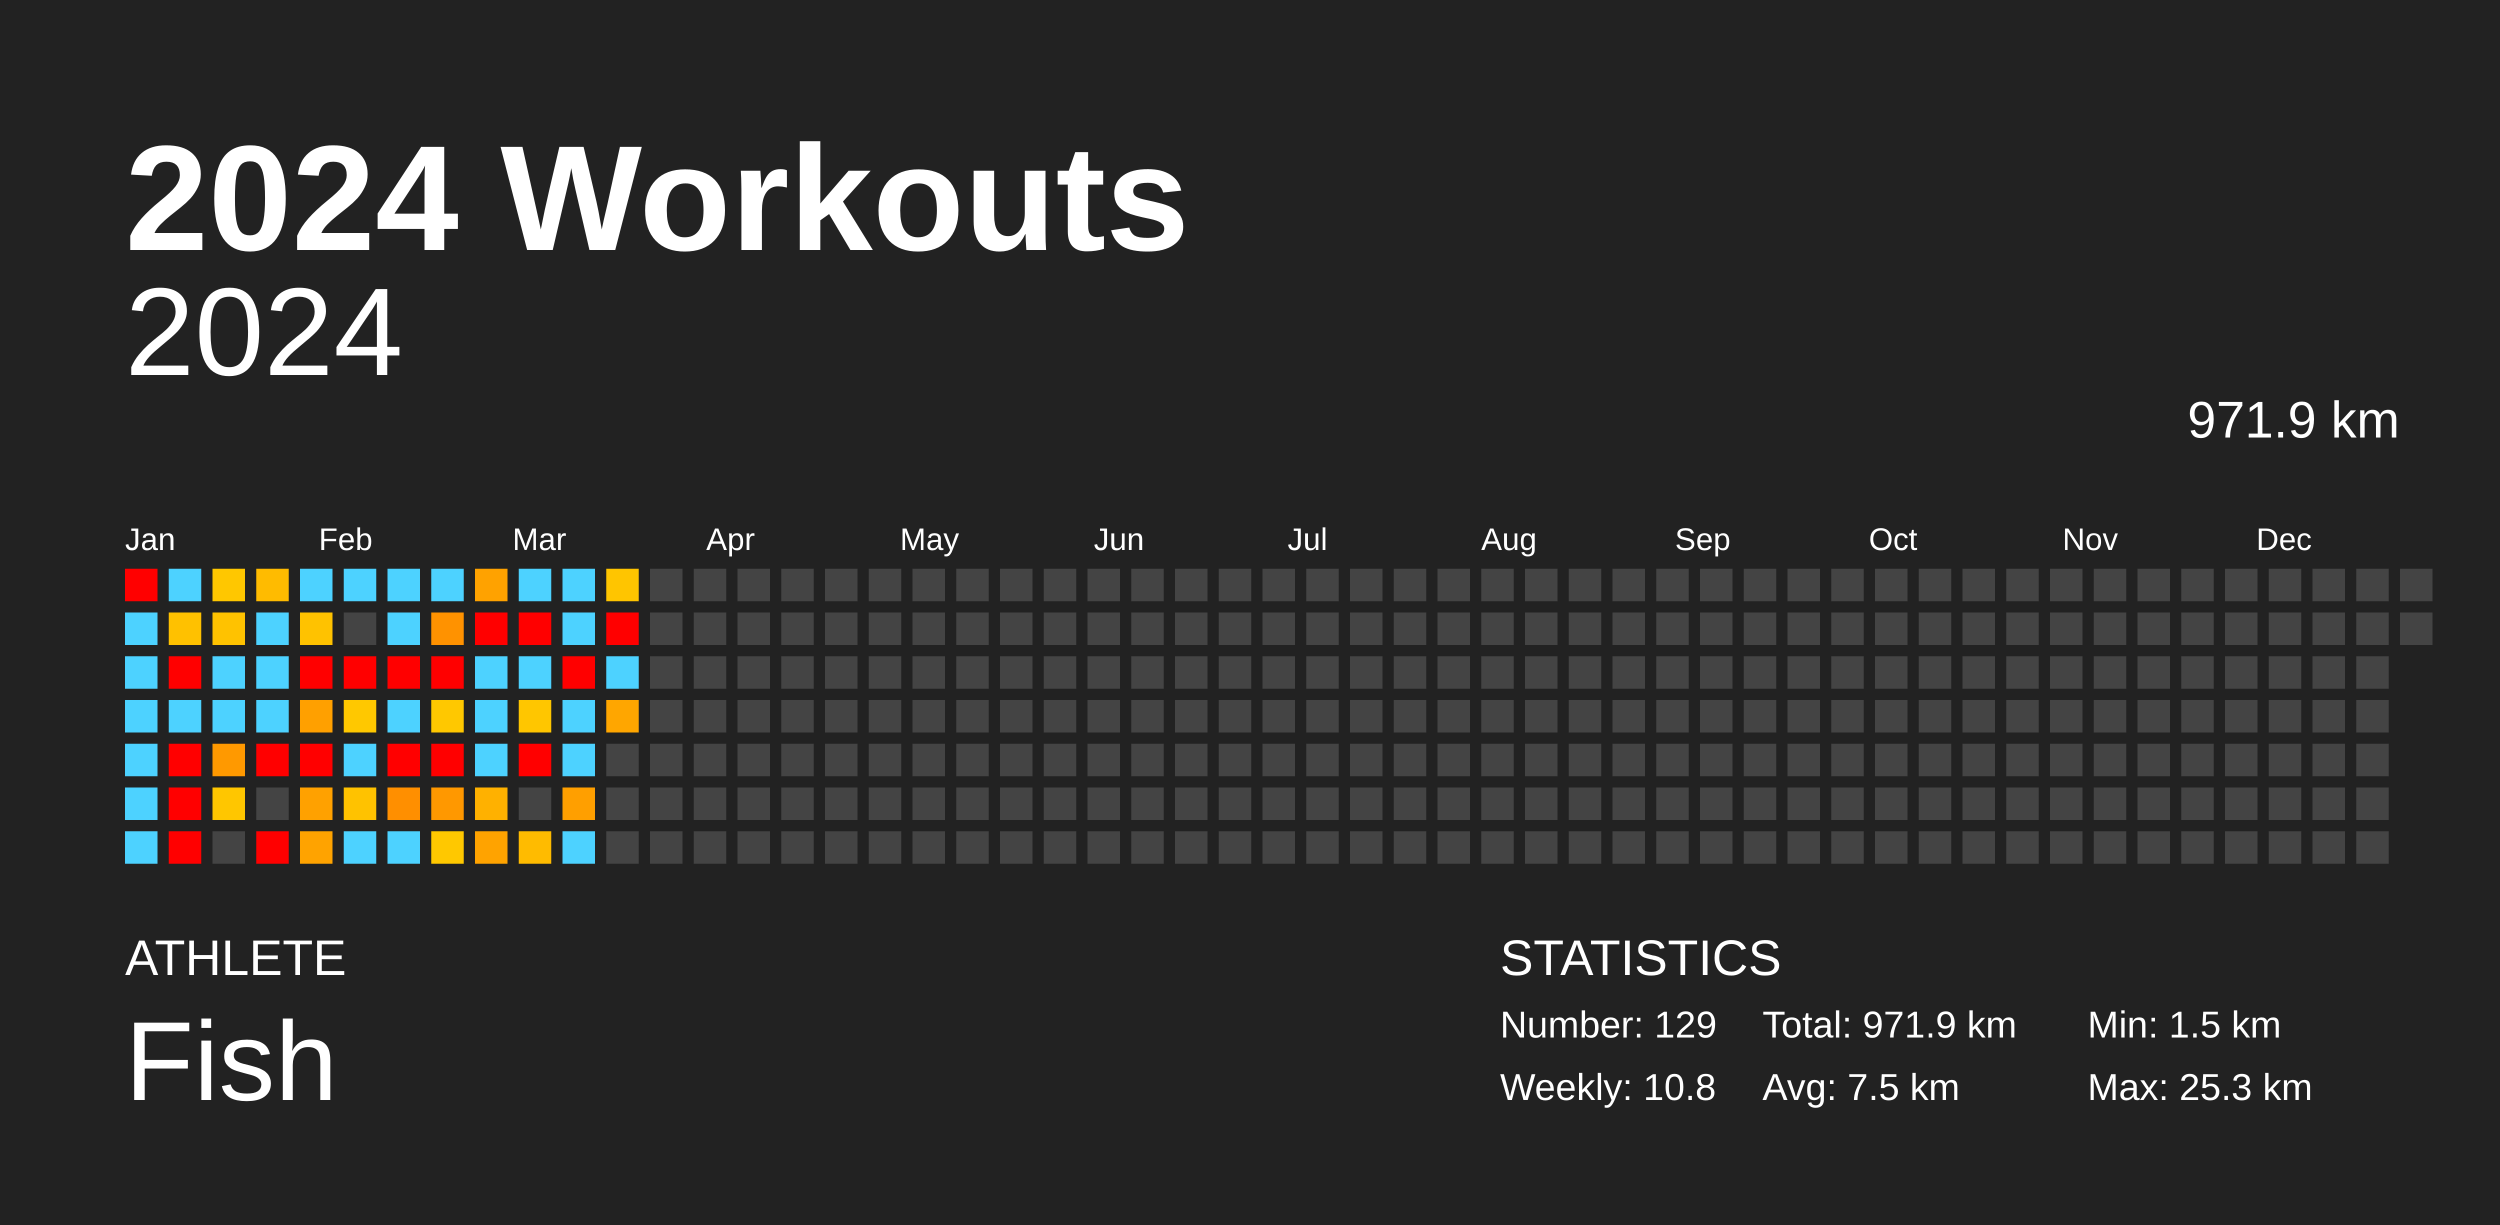
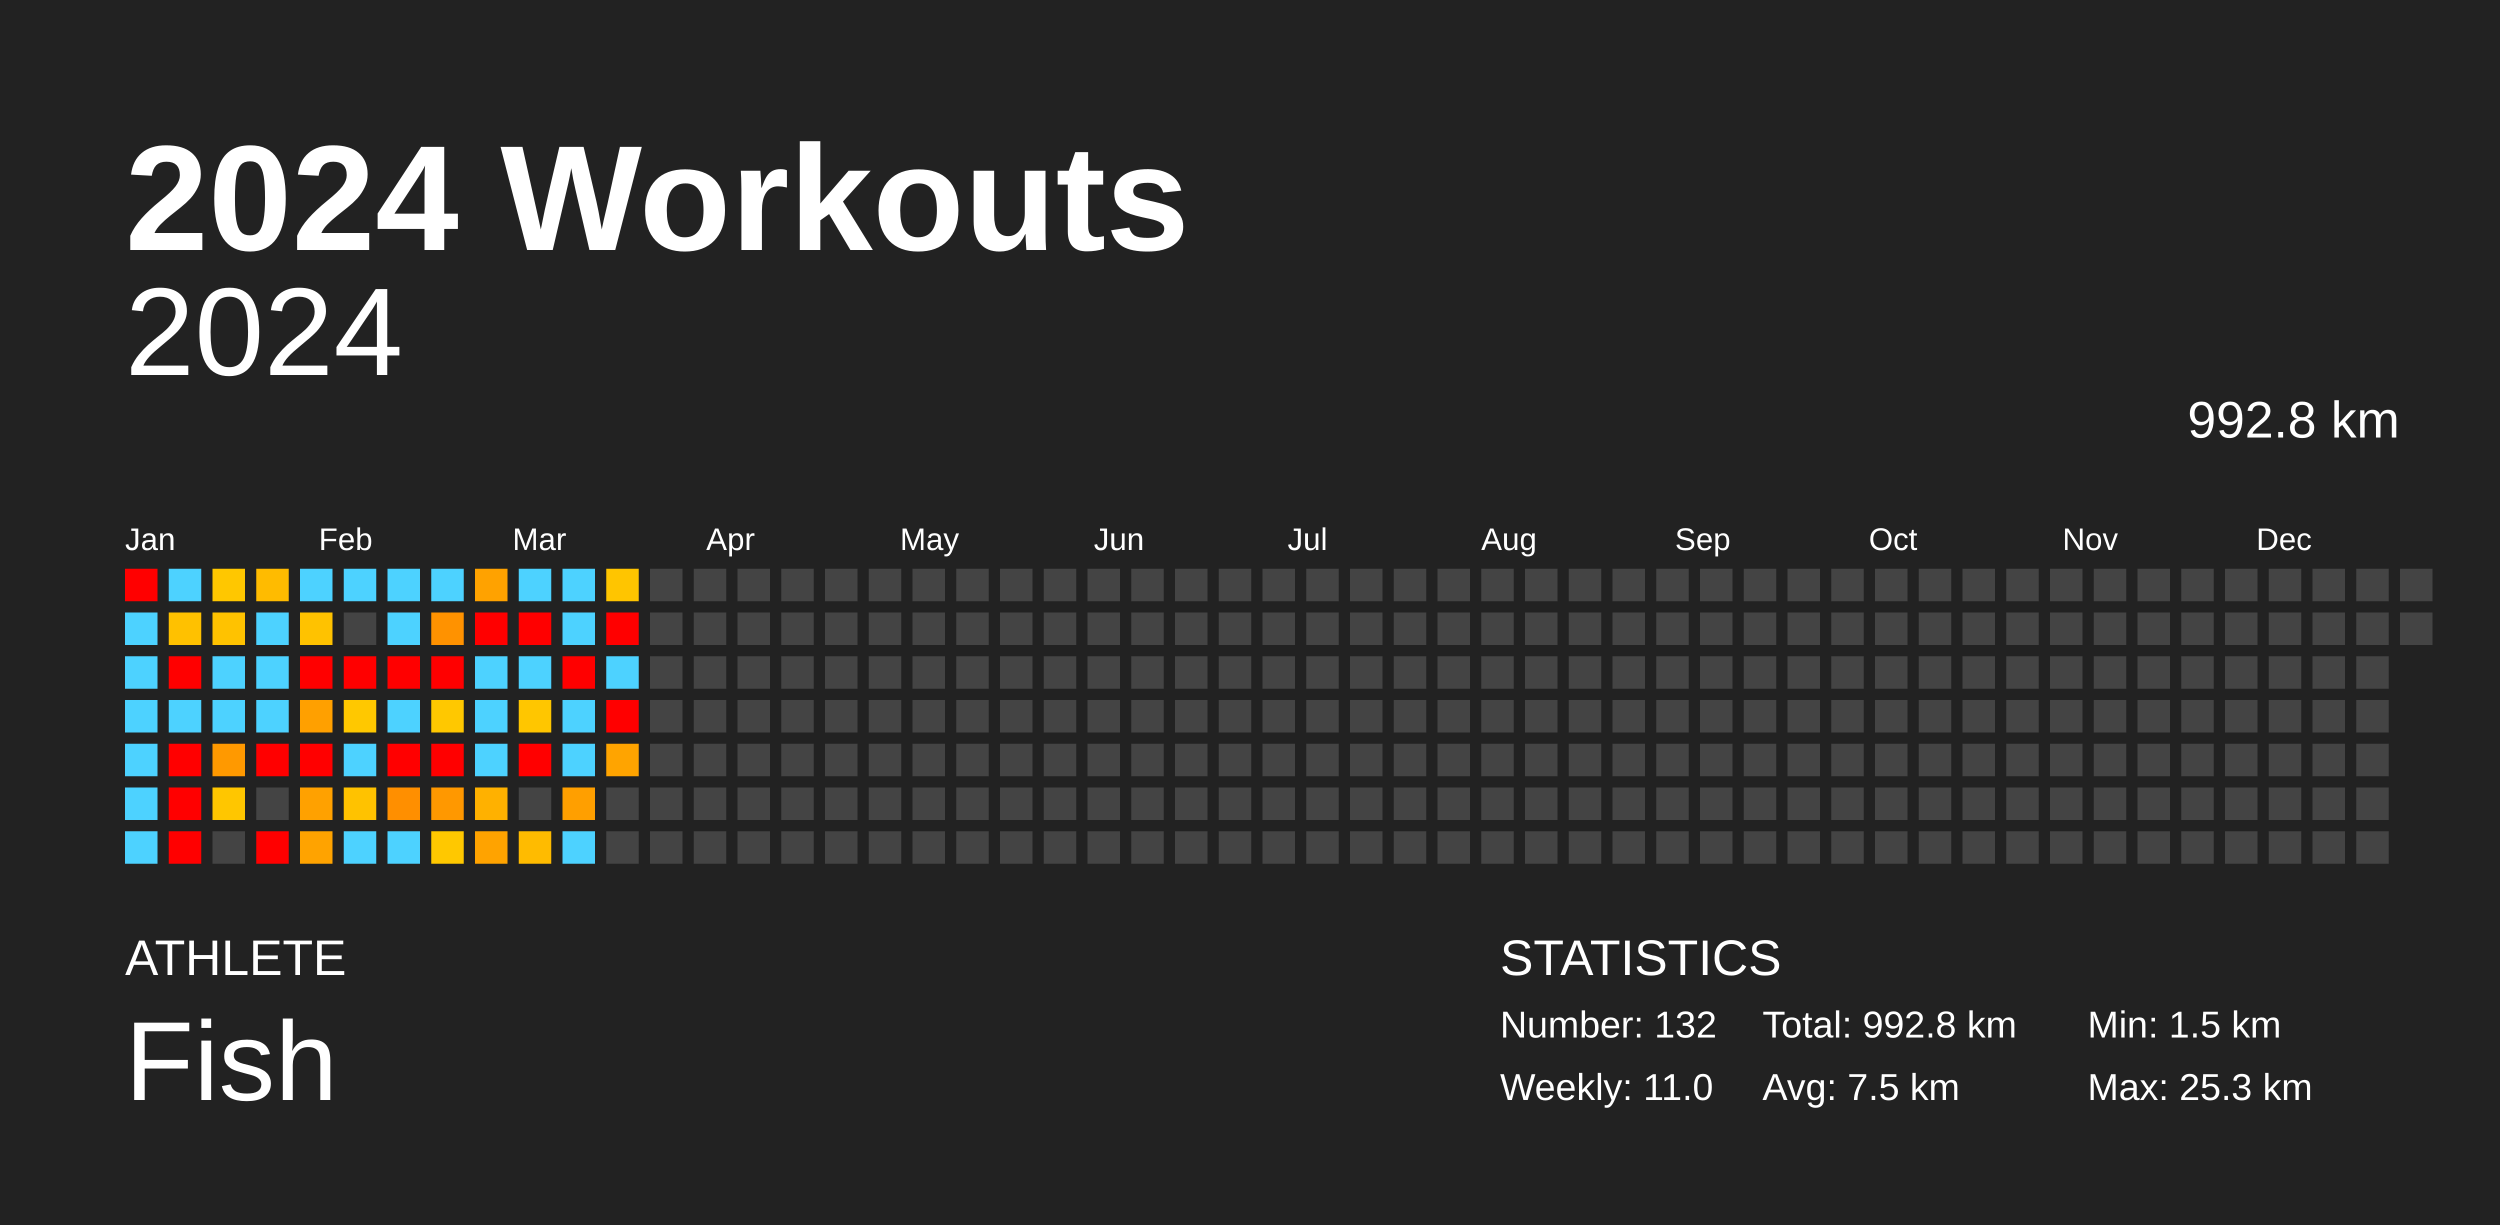
<svg xmlns="http://www.w3.org/2000/svg" baseProfile="full" height="98mm" version="1.1" viewBox="0,0,200,98" width="200mm">
  <defs />
  <rect fill="#222222" height="98" width="200" x="0" y="0" />
  <text fill="#FFFFFF" style="font-size:12px; font-family:Arial; font-weight:bold;" x="10" y="20">2024 Workouts</text>
  <text fill="#FFFFFF" style="font-size:4px; font-family:Arial" x="10" y="78">ATHLETE</text>
  <text fill="#FFFFFF" style="font-size:9px; font-family:Arial" x="10" y="88">Fish</text>
  <text fill="#FFFFFF" style="font-size:4px; font-family:Arial" x="120" y="78">STATISTICS</text>
-   <text fill="#FFFFFF" style="font-size:3px; font-family:Arial" x="120" y="83">Number: 129</text>
-   <text fill="#FFFFFF" style="font-size:3px; font-family:Arial" x="120" y="88">Weekly: 10.8</text>
-   <text fill="#FFFFFF" style="font-size:3px; font-family:Arial" x="141" y="83">Total: 971.9 km</text>
+   <text fill="#FFFFFF" style="font-size:3px; font-family:Arial" x="120" y="83">Number: 132</text>
+   <text fill="#FFFFFF" style="font-size:3px; font-family:Arial" x="120" y="88">Weekly: 11.0</text>
+   <text fill="#FFFFFF" style="font-size:3px; font-family:Arial" x="141" y="83">Total: 992.8 km</text>
  <text fill="#FFFFFF" style="font-size:3px; font-family:Arial" x="141" y="88">Avg: 7.5 km</text>
  <text fill="#FFFFFF" style="font-size:3px; font-family:Arial" x="167" y="83">Min: 1.5 km</text>
  <text fill="#FFFFFF" style="font-size:3px; font-family:Arial" x="167" y="88">Max: 25.3 km</text>
  <text alignment-baseline="hanging" fill="#FFFFFF" style="font-size:10.0px; font-family:Arial;" x="10" y="30">2024</text>
-   <text alignment-baseline="hanging" fill="#FFFFFF" style="font-size:4.125px; font-family:Arial;" x="175" y="35">971.9 km</text>
+   <text alignment-baseline="hanging" fill="#FFFFFF" style="font-size:4.125px; font-family:Arial;" x="175" y="35">992.8 km</text>
  <text fill="#FFFFFF" style="font-size:2.5px; font-family:Arial" x="10.0" y="44">Jan</text>
  <text fill="#FFFFFF" style="font-size:2.5px; font-family:Arial" x="25.5" y="44">Feb</text>
  <text fill="#FFFFFF" style="font-size:2.5px; font-family:Arial" x="41.0" y="44">Mar</text>
  <text fill="#FFFFFF" style="font-size:2.5px; font-family:Arial" x="56.5" y="44">Apr</text>
  <text fill="#FFFFFF" style="font-size:2.5px; font-family:Arial" x="72.0" y="44">May</text>
  <text fill="#FFFFFF" style="font-size:2.5px; font-family:Arial" x="87.5" y="44">Jun</text>
  <text fill="#FFFFFF" style="font-size:2.5px; font-family:Arial" x="103.0" y="44">Jul</text>
  <text fill="#FFFFFF" style="font-size:2.5px; font-family:Arial" x="118.5" y="44">Aug</text>
  <text fill="#FFFFFF" style="font-size:2.5px; font-family:Arial" x="134.0" y="44">Sep</text>
  <text fill="#FFFFFF" style="font-size:2.5px; font-family:Arial" x="149.5" y="44">Oct</text>
  <text fill="#FFFFFF" style="font-size:2.5px; font-family:Arial" x="165.0" y="44">Nov</text>
  <text fill="#FFFFFF" style="font-size:2.5px; font-family:Arial" x="180.5" y="44">Dec</text>
  <rect fill="red" height="2.6" width="2.6" x="10.0" y="45.5" />
  <rect fill="#4dd2ff" height="2.6" width="2.6" x="10.0" y="49.0" />
  <rect fill="#4dd2ff" height="2.6" width="2.6" x="10.0" y="52.5" />
  <rect fill="#4dd2ff" height="2.6" width="2.6" x="10.0" y="56.0" />
  <rect fill="#4dd2ff" height="2.6" width="2.6" x="10.0" y="59.5" />
  <rect fill="#4dd2ff" height="2.6" width="2.6" x="10.0" y="63.0" />
  <rect fill="#4dd2ff" height="2.6" width="2.6" x="10.0" y="66.5" />
  <rect fill="#4dd2ff" height="2.6" width="2.6" x="13.5" y="45.5" />
  <rect fill="#ffc100" height="2.6" width="2.6" x="13.5" y="49.0" />
  <rect fill="red" height="2.6" width="2.6" x="13.5" y="52.5" />
  <rect fill="#4dd2ff" height="2.6" width="2.6" x="13.5" y="56.0" />
  <rect fill="red" height="2.6" width="2.6" x="13.5" y="59.5" />
  <rect fill="red" height="2.6" width="2.6" x="13.5" y="63.0" />
  <rect fill="red" height="2.6" width="2.6" x="13.5" y="66.5" />
  <rect fill="#ffc700" height="2.6" width="2.6" x="17.0" y="45.5" />
  <rect fill="#ffc200" height="2.6" width="2.6" x="17.0" y="49.0" />
  <rect fill="#4dd2ff" height="2.6" width="2.6" x="17.0" y="52.5" />
  <rect fill="#4dd2ff" height="2.6" width="2.6" x="17.0" y="56.0" />
  <rect fill="#ff9900" height="2.6" width="2.6" x="17.0" y="59.5" />
  <rect fill="#ffc600" height="2.6" width="2.6" x="17.0" y="63.0" />
  <rect fill="#444444" height="2.6" width="2.6" x="17.0" y="66.5" />
  <rect fill="#ffbb00" height="2.6" width="2.6" x="20.5" y="45.5" />
  <rect fill="#4dd2ff" height="2.6" width="2.6" x="20.5" y="49.0" />
  <rect fill="#4dd2ff" height="2.6" width="2.6" x="20.5" y="52.5" />
  <rect fill="#4dd2ff" height="2.6" width="2.6" x="20.5" y="56.0" />
  <rect fill="red" height="2.6" width="2.6" x="20.5" y="59.5" />
  <rect fill="#444444" height="2.6" width="2.6" x="20.5" y="63.0" />
  <rect fill="red" height="2.6" width="2.6" x="20.5" y="66.5" />
  <rect fill="#4dd2ff" height="2.6" width="2.6" x="24.0" y="45.5" />
  <rect fill="#ffc200" height="2.6" width="2.6" x="24.0" y="49.0" />
  <rect fill="red" height="2.6" width="2.6" x="24.0" y="52.5" />
  <rect fill="#ffa000" height="2.6" width="2.6" x="24.0" y="56.0" />
  <rect fill="red" height="2.6" width="2.6" x="24.0" y="59.5" />
  <rect fill="#ffa100" height="2.6" width="2.6" x="24.0" y="63.0" />
  <rect fill="#ffa300" height="2.6" width="2.6" x="24.0" y="66.5" />
  <rect fill="#4dd2ff" height="2.6" width="2.6" x="27.5" y="45.5" />
  <rect fill="#444444" height="2.6" width="2.6" x="27.5" y="49.0" />
  <rect fill="red" height="2.6" width="2.6" x="27.5" y="52.5" />
  <rect fill="#ffc800" height="2.6" width="2.6" x="27.5" y="56.0" />
  <rect fill="#4dd2ff" height="2.6" width="2.6" x="27.5" y="59.5" />
  <rect fill="#ffc200" height="2.6" width="2.6" x="27.5" y="63.0" />
  <rect fill="#4dd2ff" height="2.6" width="2.6" x="27.5" y="66.5" />
  <rect fill="#4dd2ff" height="2.6" width="2.6" x="31.0" y="45.5" />
  <rect fill="#4dd2ff" height="2.6" width="2.6" x="31.0" y="49.0" />
  <rect fill="red" height="2.6" width="2.6" x="31.0" y="52.5" />
  <rect fill="#4dd2ff" height="2.6" width="2.6" x="31.0" y="56.0" />
  <rect fill="red" height="2.6" width="2.6" x="31.0" y="59.5" />
  <rect fill="#ff8f00" height="2.6" width="2.6" x="31.0" y="63.0" />
  <rect fill="#4dd2ff" height="2.6" width="2.6" x="31.0" y="66.5" />
  <rect fill="#4dd2ff" height="2.6" width="2.6" x="34.5" y="45.5" />
  <rect fill="#ff9200" height="2.6" width="2.6" x="34.5" y="49.0" />
  <rect fill="red" height="2.6" width="2.6" x="34.5" y="52.5" />
  <rect fill="#ffc800" height="2.6" width="2.6" x="34.5" y="56.0" />
  <rect fill="red" height="2.6" width="2.6" x="34.5" y="59.5" />
  <rect fill="#ff9800" height="2.6" width="2.6" x="34.5" y="63.0" />
  <rect fill="#ffc800" height="2.6" width="2.6" x="34.5" y="66.5" />
  <rect fill="#ffa200" height="2.6" width="2.6" x="38.0" y="45.5" />
  <rect fill="red" height="2.6" width="2.6" x="38.0" y="49.0" />
  <rect fill="#4dd2ff" height="2.6" width="2.6" x="38.0" y="52.5" />
  <rect fill="#4dd2ff" height="2.6" width="2.6" x="38.0" y="56.0" />
  <rect fill="#4dd2ff" height="2.6" width="2.6" x="38.0" y="59.5" />
  <rect fill="#ffb100" height="2.6" width="2.6" x="38.0" y="63.0" />
  <rect fill="#ffa300" height="2.6" width="2.6" x="38.0" y="66.5" />
  <rect fill="#4dd2ff" height="2.6" width="2.6" x="41.5" y="45.5" />
  <rect fill="red" height="2.6" width="2.6" x="41.5" y="49.0" />
  <rect fill="#4dd2ff" height="2.6" width="2.6" x="41.5" y="52.5" />
  <rect fill="#ffc600" height="2.6" width="2.6" x="41.5" y="56.0" />
  <rect fill="red" height="2.6" width="2.6" x="41.5" y="59.5" />
  <rect fill="#444444" height="2.6" width="2.6" x="41.5" y="63.0" />
  <rect fill="#ffbb00" height="2.6" width="2.6" x="41.5" y="66.5" />
  <rect fill="#4dd2ff" height="2.6" width="2.6" x="45.0" y="45.5" />
  <rect fill="#4dd2ff" height="2.6" width="2.6" x="45.0" y="49.0" />
  <rect fill="red" height="2.6" width="2.6" x="45.0" y="52.5" />
  <rect fill="#4dd2ff" height="2.6" width="2.6" x="45.0" y="56.0" />
  <rect fill="#4dd2ff" height="2.6" width="2.6" x="45.0" y="59.5" />
  <rect fill="#ff9f00" height="2.6" width="2.6" x="45.0" y="63.0" />
  <rect fill="#4dd2ff" height="2.6" width="2.6" x="45.0" y="66.5" />
  <rect fill="#ffc500" height="2.6" width="2.6" x="48.5" y="45.5" />
  <rect fill="red" height="2.6" width="2.6" x="48.5" y="49.0" />
  <rect fill="#4dd2ff" height="2.6" width="2.6" x="48.5" y="52.5" />
-   <rect fill="#ffa600" height="2.6" width="2.6" x="48.5" y="56.0" />
-   <rect fill="#444444" height="2.6" width="2.6" x="48.5" y="59.5" />
+   <rect fill="red" height="2.6" width="2.6" x="48.5" y="56.0" />
+   <rect fill="#ffa400" height="2.6" width="2.6" x="48.5" y="59.5" />
  <rect fill="#444444" height="2.6" width="2.6" x="48.5" y="63.0" />
  <rect fill="#444444" height="2.6" width="2.6" x="48.5" y="66.5" />
  <rect fill="#444444" height="2.6" width="2.6" x="52.0" y="45.5" />
  <rect fill="#444444" height="2.6" width="2.6" x="52.0" y="49.0" />
  <rect fill="#444444" height="2.6" width="2.6" x="52.0" y="52.5" />
  <rect fill="#444444" height="2.6" width="2.6" x="52.0" y="56.0" />
  <rect fill="#444444" height="2.6" width="2.6" x="52.0" y="59.5" />
  <rect fill="#444444" height="2.6" width="2.6" x="52.0" y="63.0" />
  <rect fill="#444444" height="2.6" width="2.6" x="52.0" y="66.5" />
  <rect fill="#444444" height="2.6" width="2.6" x="55.5" y="45.5" />
  <rect fill="#444444" height="2.6" width="2.6" x="55.5" y="49.0" />
  <rect fill="#444444" height="2.6" width="2.6" x="55.5" y="52.5" />
  <rect fill="#444444" height="2.6" width="2.6" x="55.5" y="56.0" />
  <rect fill="#444444" height="2.6" width="2.6" x="55.5" y="59.5" />
  <rect fill="#444444" height="2.6" width="2.6" x="55.5" y="63.0" />
  <rect fill="#444444" height="2.6" width="2.6" x="55.5" y="66.5" />
  <rect fill="#444444" height="2.6" width="2.6" x="59.0" y="45.5" />
  <rect fill="#444444" height="2.6" width="2.6" x="59.0" y="49.0" />
  <rect fill="#444444" height="2.6" width="2.6" x="59.0" y="52.5" />
  <rect fill="#444444" height="2.6" width="2.6" x="59.0" y="56.0" />
  <rect fill="#444444" height="2.6" width="2.6" x="59.0" y="59.5" />
  <rect fill="#444444" height="2.6" width="2.6" x="59.0" y="63.0" />
  <rect fill="#444444" height="2.6" width="2.6" x="59.0" y="66.5" />
  <rect fill="#444444" height="2.6" width="2.6" x="62.5" y="45.5" />
  <rect fill="#444444" height="2.6" width="2.6" x="62.5" y="49.0" />
  <rect fill="#444444" height="2.6" width="2.6" x="62.5" y="52.5" />
  <rect fill="#444444" height="2.6" width="2.6" x="62.5" y="56.0" />
  <rect fill="#444444" height="2.6" width="2.6" x="62.5" y="59.5" />
  <rect fill="#444444" height="2.6" width="2.6" x="62.5" y="63.0" />
  <rect fill="#444444" height="2.6" width="2.6" x="62.5" y="66.5" />
  <rect fill="#444444" height="2.6" width="2.6" x="66.0" y="45.5" />
  <rect fill="#444444" height="2.6" width="2.6" x="66.0" y="49.0" />
  <rect fill="#444444" height="2.6" width="2.6" x="66.0" y="52.5" />
  <rect fill="#444444" height="2.6" width="2.6" x="66.0" y="56.0" />
  <rect fill="#444444" height="2.6" width="2.6" x="66.0" y="59.5" />
  <rect fill="#444444" height="2.6" width="2.6" x="66.0" y="63.0" />
  <rect fill="#444444" height="2.6" width="2.6" x="66.0" y="66.5" />
  <rect fill="#444444" height="2.6" width="2.6" x="69.5" y="45.5" />
  <rect fill="#444444" height="2.6" width="2.6" x="69.5" y="49.0" />
  <rect fill="#444444" height="2.6" width="2.6" x="69.5" y="52.5" />
  <rect fill="#444444" height="2.6" width="2.6" x="69.5" y="56.0" />
  <rect fill="#444444" height="2.6" width="2.6" x="69.5" y="59.5" />
  <rect fill="#444444" height="2.6" width="2.6" x="69.5" y="63.0" />
  <rect fill="#444444" height="2.6" width="2.6" x="69.5" y="66.5" />
  <rect fill="#444444" height="2.6" width="2.6" x="73.0" y="45.5" />
  <rect fill="#444444" height="2.6" width="2.6" x="73.0" y="49.0" />
  <rect fill="#444444" height="2.6" width="2.6" x="73.0" y="52.5" />
  <rect fill="#444444" height="2.6" width="2.6" x="73.0" y="56.0" />
  <rect fill="#444444" height="2.6" width="2.6" x="73.0" y="59.5" />
  <rect fill="#444444" height="2.6" width="2.6" x="73.0" y="63.0" />
  <rect fill="#444444" height="2.6" width="2.6" x="73.0" y="66.5" />
  <rect fill="#444444" height="2.6" width="2.6" x="76.5" y="45.5" />
  <rect fill="#444444" height="2.6" width="2.6" x="76.5" y="49.0" />
  <rect fill="#444444" height="2.6" width="2.6" x="76.5" y="52.5" />
  <rect fill="#444444" height="2.6" width="2.6" x="76.5" y="56.0" />
  <rect fill="#444444" height="2.6" width="2.6" x="76.5" y="59.5" />
  <rect fill="#444444" height="2.6" width="2.6" x="76.5" y="63.0" />
  <rect fill="#444444" height="2.6" width="2.6" x="76.5" y="66.5" />
  <rect fill="#444444" height="2.6" width="2.6" x="80.0" y="45.5" />
  <rect fill="#444444" height="2.6" width="2.6" x="80.0" y="49.0" />
  <rect fill="#444444" height="2.6" width="2.6" x="80.0" y="52.5" />
  <rect fill="#444444" height="2.6" width="2.6" x="80.0" y="56.0" />
  <rect fill="#444444" height="2.6" width="2.6" x="80.0" y="59.5" />
  <rect fill="#444444" height="2.6" width="2.6" x="80.0" y="63.0" />
  <rect fill="#444444" height="2.6" width="2.6" x="80.0" y="66.5" />
  <rect fill="#444444" height="2.6" width="2.6" x="83.5" y="45.5" />
  <rect fill="#444444" height="2.6" width="2.6" x="83.5" y="49.0" />
  <rect fill="#444444" height="2.6" width="2.6" x="83.5" y="52.5" />
  <rect fill="#444444" height="2.6" width="2.6" x="83.5" y="56.0" />
  <rect fill="#444444" height="2.6" width="2.6" x="83.5" y="59.5" />
  <rect fill="#444444" height="2.6" width="2.6" x="83.5" y="63.0" />
  <rect fill="#444444" height="2.6" width="2.6" x="83.5" y="66.5" />
  <rect fill="#444444" height="2.6" width="2.6" x="87.0" y="45.5" />
  <rect fill="#444444" height="2.6" width="2.6" x="87.0" y="49.0" />
  <rect fill="#444444" height="2.6" width="2.6" x="87.0" y="52.5" />
  <rect fill="#444444" height="2.6" width="2.6" x="87.0" y="56.0" />
  <rect fill="#444444" height="2.6" width="2.6" x="87.0" y="59.5" />
  <rect fill="#444444" height="2.6" width="2.6" x="87.0" y="63.0" />
  <rect fill="#444444" height="2.6" width="2.6" x="87.0" y="66.5" />
  <rect fill="#444444" height="2.6" width="2.6" x="90.5" y="45.5" />
  <rect fill="#444444" height="2.6" width="2.6" x="90.5" y="49.0" />
  <rect fill="#444444" height="2.6" width="2.6" x="90.5" y="52.5" />
  <rect fill="#444444" height="2.6" width="2.6" x="90.5" y="56.0" />
  <rect fill="#444444" height="2.6" width="2.6" x="90.5" y="59.5" />
  <rect fill="#444444" height="2.6" width="2.6" x="90.5" y="63.0" />
  <rect fill="#444444" height="2.6" width="2.6" x="90.5" y="66.5" />
  <rect fill="#444444" height="2.6" width="2.6" x="94.0" y="45.5" />
  <rect fill="#444444" height="2.6" width="2.6" x="94.0" y="49.0" />
  <rect fill="#444444" height="2.6" width="2.6" x="94.0" y="52.5" />
  <rect fill="#444444" height="2.6" width="2.6" x="94.0" y="56.0" />
  <rect fill="#444444" height="2.6" width="2.6" x="94.0" y="59.5" />
  <rect fill="#444444" height="2.6" width="2.6" x="94.0" y="63.0" />
  <rect fill="#444444" height="2.6" width="2.6" x="94.0" y="66.5" />
  <rect fill="#444444" height="2.6" width="2.6" x="97.5" y="45.5" />
  <rect fill="#444444" height="2.6" width="2.6" x="97.5" y="49.0" />
  <rect fill="#444444" height="2.6" width="2.6" x="97.5" y="52.5" />
  <rect fill="#444444" height="2.6" width="2.6" x="97.5" y="56.0" />
  <rect fill="#444444" height="2.6" width="2.6" x="97.5" y="59.5" />
  <rect fill="#444444" height="2.6" width="2.6" x="97.5" y="63.0" />
  <rect fill="#444444" height="2.6" width="2.6" x="97.5" y="66.5" />
  <rect fill="#444444" height="2.6" width="2.6" x="101.0" y="45.5" />
  <rect fill="#444444" height="2.6" width="2.6" x="101.0" y="49.0" />
  <rect fill="#444444" height="2.6" width="2.6" x="101.0" y="52.5" />
  <rect fill="#444444" height="2.6" width="2.6" x="101.0" y="56.0" />
  <rect fill="#444444" height="2.6" width="2.6" x="101.0" y="59.5" />
  <rect fill="#444444" height="2.6" width="2.6" x="101.0" y="63.0" />
  <rect fill="#444444" height="2.6" width="2.6" x="101.0" y="66.5" />
  <rect fill="#444444" height="2.6" width="2.6" x="104.5" y="45.5" />
  <rect fill="#444444" height="2.6" width="2.6" x="104.5" y="49.0" />
  <rect fill="#444444" height="2.6" width="2.6" x="104.5" y="52.5" />
  <rect fill="#444444" height="2.6" width="2.6" x="104.5" y="56.0" />
  <rect fill="#444444" height="2.6" width="2.6" x="104.5" y="59.5" />
  <rect fill="#444444" height="2.6" width="2.6" x="104.5" y="63.0" />
  <rect fill="#444444" height="2.6" width="2.6" x="104.5" y="66.5" />
  <rect fill="#444444" height="2.6" width="2.6" x="108.0" y="45.5" />
  <rect fill="#444444" height="2.6" width="2.6" x="108.0" y="49.0" />
  <rect fill="#444444" height="2.6" width="2.6" x="108.0" y="52.5" />
  <rect fill="#444444" height="2.6" width="2.6" x="108.0" y="56.0" />
  <rect fill="#444444" height="2.6" width="2.6" x="108.0" y="59.5" />
  <rect fill="#444444" height="2.6" width="2.6" x="108.0" y="63.0" />
  <rect fill="#444444" height="2.6" width="2.6" x="108.0" y="66.5" />
  <rect fill="#444444" height="2.6" width="2.6" x="111.5" y="45.5" />
  <rect fill="#444444" height="2.6" width="2.6" x="111.5" y="49.0" />
  <rect fill="#444444" height="2.6" width="2.6" x="111.5" y="52.5" />
  <rect fill="#444444" height="2.6" width="2.6" x="111.5" y="56.0" />
  <rect fill="#444444" height="2.6" width="2.6" x="111.5" y="59.5" />
  <rect fill="#444444" height="2.6" width="2.6" x="111.5" y="63.0" />
  <rect fill="#444444" height="2.6" width="2.6" x="111.5" y="66.5" />
  <rect fill="#444444" height="2.6" width="2.6" x="115.0" y="45.5" />
  <rect fill="#444444" height="2.6" width="2.6" x="115.0" y="49.0" />
  <rect fill="#444444" height="2.6" width="2.6" x="115.0" y="52.5" />
  <rect fill="#444444" height="2.6" width="2.6" x="115.0" y="56.0" />
  <rect fill="#444444" height="2.6" width="2.6" x="115.0" y="59.5" />
  <rect fill="#444444" height="2.6" width="2.6" x="115.0" y="63.0" />
  <rect fill="#444444" height="2.6" width="2.6" x="115.0" y="66.5" />
  <rect fill="#444444" height="2.6" width="2.6" x="118.5" y="45.5" />
  <rect fill="#444444" height="2.6" width="2.6" x="118.5" y="49.0" />
  <rect fill="#444444" height="2.6" width="2.6" x="118.5" y="52.5" />
  <rect fill="#444444" height="2.6" width="2.6" x="118.5" y="56.0" />
  <rect fill="#444444" height="2.6" width="2.6" x="118.5" y="59.5" />
  <rect fill="#444444" height="2.6" width="2.6" x="118.5" y="63.0" />
  <rect fill="#444444" height="2.6" width="2.6" x="118.5" y="66.5" />
  <rect fill="#444444" height="2.6" width="2.6" x="122.0" y="45.5" />
  <rect fill="#444444" height="2.6" width="2.6" x="122.0" y="49.0" />
  <rect fill="#444444" height="2.6" width="2.6" x="122.0" y="52.5" />
  <rect fill="#444444" height="2.6" width="2.6" x="122.0" y="56.0" />
  <rect fill="#444444" height="2.6" width="2.6" x="122.0" y="59.5" />
  <rect fill="#444444" height="2.6" width="2.6" x="122.0" y="63.0" />
  <rect fill="#444444" height="2.6" width="2.6" x="122.0" y="66.5" />
  <rect fill="#444444" height="2.6" width="2.6" x="125.5" y="45.5" />
  <rect fill="#444444" height="2.6" width="2.6" x="125.5" y="49.0" />
  <rect fill="#444444" height="2.6" width="2.6" x="125.5" y="52.5" />
  <rect fill="#444444" height="2.6" width="2.6" x="125.5" y="56.0" />
  <rect fill="#444444" height="2.6" width="2.6" x="125.5" y="59.5" />
  <rect fill="#444444" height="2.6" width="2.6" x="125.5" y="63.0" />
  <rect fill="#444444" height="2.6" width="2.6" x="125.5" y="66.5" />
  <rect fill="#444444" height="2.6" width="2.6" x="129.0" y="45.5" />
  <rect fill="#444444" height="2.6" width="2.6" x="129.0" y="49.0" />
  <rect fill="#444444" height="2.6" width="2.6" x="129.0" y="52.5" />
  <rect fill="#444444" height="2.6" width="2.6" x="129.0" y="56.0" />
  <rect fill="#444444" height="2.6" width="2.6" x="129.0" y="59.5" />
  <rect fill="#444444" height="2.6" width="2.6" x="129.0" y="63.0" />
  <rect fill="#444444" height="2.6" width="2.6" x="129.0" y="66.5" />
  <rect fill="#444444" height="2.6" width="2.6" x="132.5" y="45.5" />
  <rect fill="#444444" height="2.6" width="2.6" x="132.5" y="49.0" />
  <rect fill="#444444" height="2.6" width="2.6" x="132.5" y="52.5" />
  <rect fill="#444444" height="2.6" width="2.6" x="132.5" y="56.0" />
  <rect fill="#444444" height="2.6" width="2.6" x="132.5" y="59.5" />
  <rect fill="#444444" height="2.6" width="2.6" x="132.5" y="63.0" />
  <rect fill="#444444" height="2.6" width="2.6" x="132.5" y="66.5" />
  <rect fill="#444444" height="2.6" width="2.6" x="136.0" y="45.5" />
  <rect fill="#444444" height="2.6" width="2.6" x="136.0" y="49.0" />
  <rect fill="#444444" height="2.6" width="2.6" x="136.0" y="52.5" />
  <rect fill="#444444" height="2.6" width="2.6" x="136.0" y="56.0" />
  <rect fill="#444444" height="2.6" width="2.6" x="136.0" y="59.5" />
  <rect fill="#444444" height="2.6" width="2.6" x="136.0" y="63.0" />
  <rect fill="#444444" height="2.6" width="2.6" x="136.0" y="66.5" />
  <rect fill="#444444" height="2.6" width="2.6" x="139.5" y="45.5" />
  <rect fill="#444444" height="2.6" width="2.6" x="139.5" y="49.0" />
  <rect fill="#444444" height="2.6" width="2.6" x="139.5" y="52.5" />
  <rect fill="#444444" height="2.6" width="2.6" x="139.5" y="56.0" />
  <rect fill="#444444" height="2.6" width="2.6" x="139.5" y="59.5" />
  <rect fill="#444444" height="2.6" width="2.6" x="139.5" y="63.0" />
  <rect fill="#444444" height="2.6" width="2.6" x="139.5" y="66.5" />
  <rect fill="#444444" height="2.6" width="2.6" x="143.0" y="45.5" />
  <rect fill="#444444" height="2.6" width="2.6" x="143.0" y="49.0" />
  <rect fill="#444444" height="2.6" width="2.6" x="143.0" y="52.5" />
  <rect fill="#444444" height="2.6" width="2.6" x="143.0" y="56.0" />
  <rect fill="#444444" height="2.6" width="2.6" x="143.0" y="59.5" />
  <rect fill="#444444" height="2.6" width="2.6" x="143.0" y="63.0" />
  <rect fill="#444444" height="2.6" width="2.6" x="143.0" y="66.5" />
  <rect fill="#444444" height="2.6" width="2.6" x="146.5" y="45.5" />
  <rect fill="#444444" height="2.6" width="2.6" x="146.5" y="49.0" />
  <rect fill="#444444" height="2.6" width="2.6" x="146.5" y="52.5" />
  <rect fill="#444444" height="2.6" width="2.6" x="146.5" y="56.0" />
  <rect fill="#444444" height="2.6" width="2.6" x="146.5" y="59.5" />
  <rect fill="#444444" height="2.6" width="2.6" x="146.5" y="63.0" />
  <rect fill="#444444" height="2.6" width="2.6" x="146.5" y="66.5" />
  <rect fill="#444444" height="2.6" width="2.6" x="150.0" y="45.5" />
  <rect fill="#444444" height="2.6" width="2.6" x="150.0" y="49.0" />
  <rect fill="#444444" height="2.6" width="2.6" x="150.0" y="52.5" />
  <rect fill="#444444" height="2.6" width="2.6" x="150.0" y="56.0" />
  <rect fill="#444444" height="2.6" width="2.6" x="150.0" y="59.5" />
  <rect fill="#444444" height="2.6" width="2.6" x="150.0" y="63.0" />
  <rect fill="#444444" height="2.6" width="2.6" x="150.0" y="66.5" />
  <rect fill="#444444" height="2.6" width="2.6" x="153.5" y="45.5" />
  <rect fill="#444444" height="2.6" width="2.6" x="153.5" y="49.0" />
  <rect fill="#444444" height="2.6" width="2.6" x="153.5" y="52.5" />
  <rect fill="#444444" height="2.6" width="2.6" x="153.5" y="56.0" />
  <rect fill="#444444" height="2.6" width="2.6" x="153.5" y="59.5" />
  <rect fill="#444444" height="2.6" width="2.6" x="153.5" y="63.0" />
  <rect fill="#444444" height="2.6" width="2.6" x="153.5" y="66.5" />
  <rect fill="#444444" height="2.6" width="2.6" x="157.0" y="45.5" />
  <rect fill="#444444" height="2.6" width="2.6" x="157.0" y="49.0" />
  <rect fill="#444444" height="2.6" width="2.6" x="157.0" y="52.5" />
  <rect fill="#444444" height="2.6" width="2.6" x="157.0" y="56.0" />
  <rect fill="#444444" height="2.6" width="2.6" x="157.0" y="59.5" />
  <rect fill="#444444" height="2.6" width="2.6" x="157.0" y="63.0" />
  <rect fill="#444444" height="2.6" width="2.6" x="157.0" y="66.5" />
  <rect fill="#444444" height="2.6" width="2.6" x="160.5" y="45.5" />
  <rect fill="#444444" height="2.6" width="2.6" x="160.5" y="49.0" />
  <rect fill="#444444" height="2.6" width="2.6" x="160.5" y="52.5" />
  <rect fill="#444444" height="2.6" width="2.6" x="160.5" y="56.0" />
  <rect fill="#444444" height="2.6" width="2.6" x="160.5" y="59.5" />
  <rect fill="#444444" height="2.6" width="2.6" x="160.5" y="63.0" />
  <rect fill="#444444" height="2.6" width="2.6" x="160.5" y="66.5" />
  <rect fill="#444444" height="2.6" width="2.6" x="164.0" y="45.5" />
  <rect fill="#444444" height="2.6" width="2.6" x="164.0" y="49.0" />
  <rect fill="#444444" height="2.6" width="2.6" x="164.0" y="52.5" />
  <rect fill="#444444" height="2.6" width="2.6" x="164.0" y="56.0" />
  <rect fill="#444444" height="2.6" width="2.6" x="164.0" y="59.5" />
  <rect fill="#444444" height="2.6" width="2.6" x="164.0" y="63.0" />
  <rect fill="#444444" height="2.6" width="2.6" x="164.0" y="66.5" />
  <rect fill="#444444" height="2.6" width="2.6" x="167.5" y="45.5" />
  <rect fill="#444444" height="2.6" width="2.6" x="167.5" y="49.0" />
  <rect fill="#444444" height="2.6" width="2.6" x="167.5" y="52.5" />
  <rect fill="#444444" height="2.6" width="2.6" x="167.5" y="56.0" />
  <rect fill="#444444" height="2.6" width="2.6" x="167.5" y="59.5" />
  <rect fill="#444444" height="2.6" width="2.6" x="167.5" y="63.0" />
  <rect fill="#444444" height="2.6" width="2.6" x="167.5" y="66.5" />
  <rect fill="#444444" height="2.6" width="2.6" x="171.0" y="45.5" />
  <rect fill="#444444" height="2.6" width="2.6" x="171.0" y="49.0" />
  <rect fill="#444444" height="2.6" width="2.6" x="171.0" y="52.5" />
  <rect fill="#444444" height="2.6" width="2.6" x="171.0" y="56.0" />
  <rect fill="#444444" height="2.6" width="2.6" x="171.0" y="59.5" />
  <rect fill="#444444" height="2.6" width="2.6" x="171.0" y="63.0" />
  <rect fill="#444444" height="2.6" width="2.6" x="171.0" y="66.5" />
  <rect fill="#444444" height="2.6" width="2.6" x="174.5" y="45.5" />
  <rect fill="#444444" height="2.6" width="2.6" x="174.5" y="49.0" />
  <rect fill="#444444" height="2.6" width="2.6" x="174.5" y="52.5" />
  <rect fill="#444444" height="2.6" width="2.6" x="174.5" y="56.0" />
  <rect fill="#444444" height="2.6" width="2.6" x="174.5" y="59.5" />
  <rect fill="#444444" height="2.6" width="2.6" x="174.5" y="63.0" />
  <rect fill="#444444" height="2.6" width="2.6" x="174.5" y="66.5" />
  <rect fill="#444444" height="2.6" width="2.6" x="178.0" y="45.5" />
  <rect fill="#444444" height="2.6" width="2.6" x="178.0" y="49.0" />
  <rect fill="#444444" height="2.6" width="2.6" x="178.0" y="52.5" />
  <rect fill="#444444" height="2.6" width="2.6" x="178.0" y="56.0" />
  <rect fill="#444444" height="2.6" width="2.6" x="178.0" y="59.5" />
  <rect fill="#444444" height="2.6" width="2.6" x="178.0" y="63.0" />
  <rect fill="#444444" height="2.6" width="2.6" x="178.0" y="66.5" />
  <rect fill="#444444" height="2.6" width="2.6" x="181.5" y="45.5" />
  <rect fill="#444444" height="2.6" width="2.6" x="181.5" y="49.0" />
  <rect fill="#444444" height="2.6" width="2.6" x="181.5" y="52.5" />
  <rect fill="#444444" height="2.6" width="2.6" x="181.5" y="56.0" />
  <rect fill="#444444" height="2.6" width="2.6" x="181.5" y="59.5" />
  <rect fill="#444444" height="2.6" width="2.6" x="181.5" y="63.0" />
  <rect fill="#444444" height="2.6" width="2.6" x="181.5" y="66.5" />
  <rect fill="#444444" height="2.6" width="2.6" x="185.0" y="45.5" />
  <rect fill="#444444" height="2.6" width="2.6" x="185.0" y="49.0" />
  <rect fill="#444444" height="2.6" width="2.6" x="185.0" y="52.5" />
  <rect fill="#444444" height="2.6" width="2.6" x="185.0" y="56.0" />
  <rect fill="#444444" height="2.6" width="2.6" x="185.0" y="59.5" />
  <rect fill="#444444" height="2.6" width="2.6" x="185.0" y="63.0" />
  <rect fill="#444444" height="2.6" width="2.6" x="185.0" y="66.5" />
  <rect fill="#444444" height="2.6" width="2.6" x="188.5" y="45.5" />
  <rect fill="#444444" height="2.6" width="2.6" x="188.5" y="49.0" />
  <rect fill="#444444" height="2.6" width="2.6" x="188.5" y="52.5" />
  <rect fill="#444444" height="2.6" width="2.6" x="188.5" y="56.0" />
  <rect fill="#444444" height="2.6" width="2.6" x="188.5" y="59.5" />
  <rect fill="#444444" height="2.6" width="2.6" x="188.5" y="63.0" />
  <rect fill="#444444" height="2.6" width="2.6" x="188.5" y="66.5" />
  <rect fill="#444444" height="2.6" width="2.6" x="192.0" y="45.5" />
  <rect fill="#444444" height="2.6" width="2.6" x="192.0" y="49.0" />
</svg>
